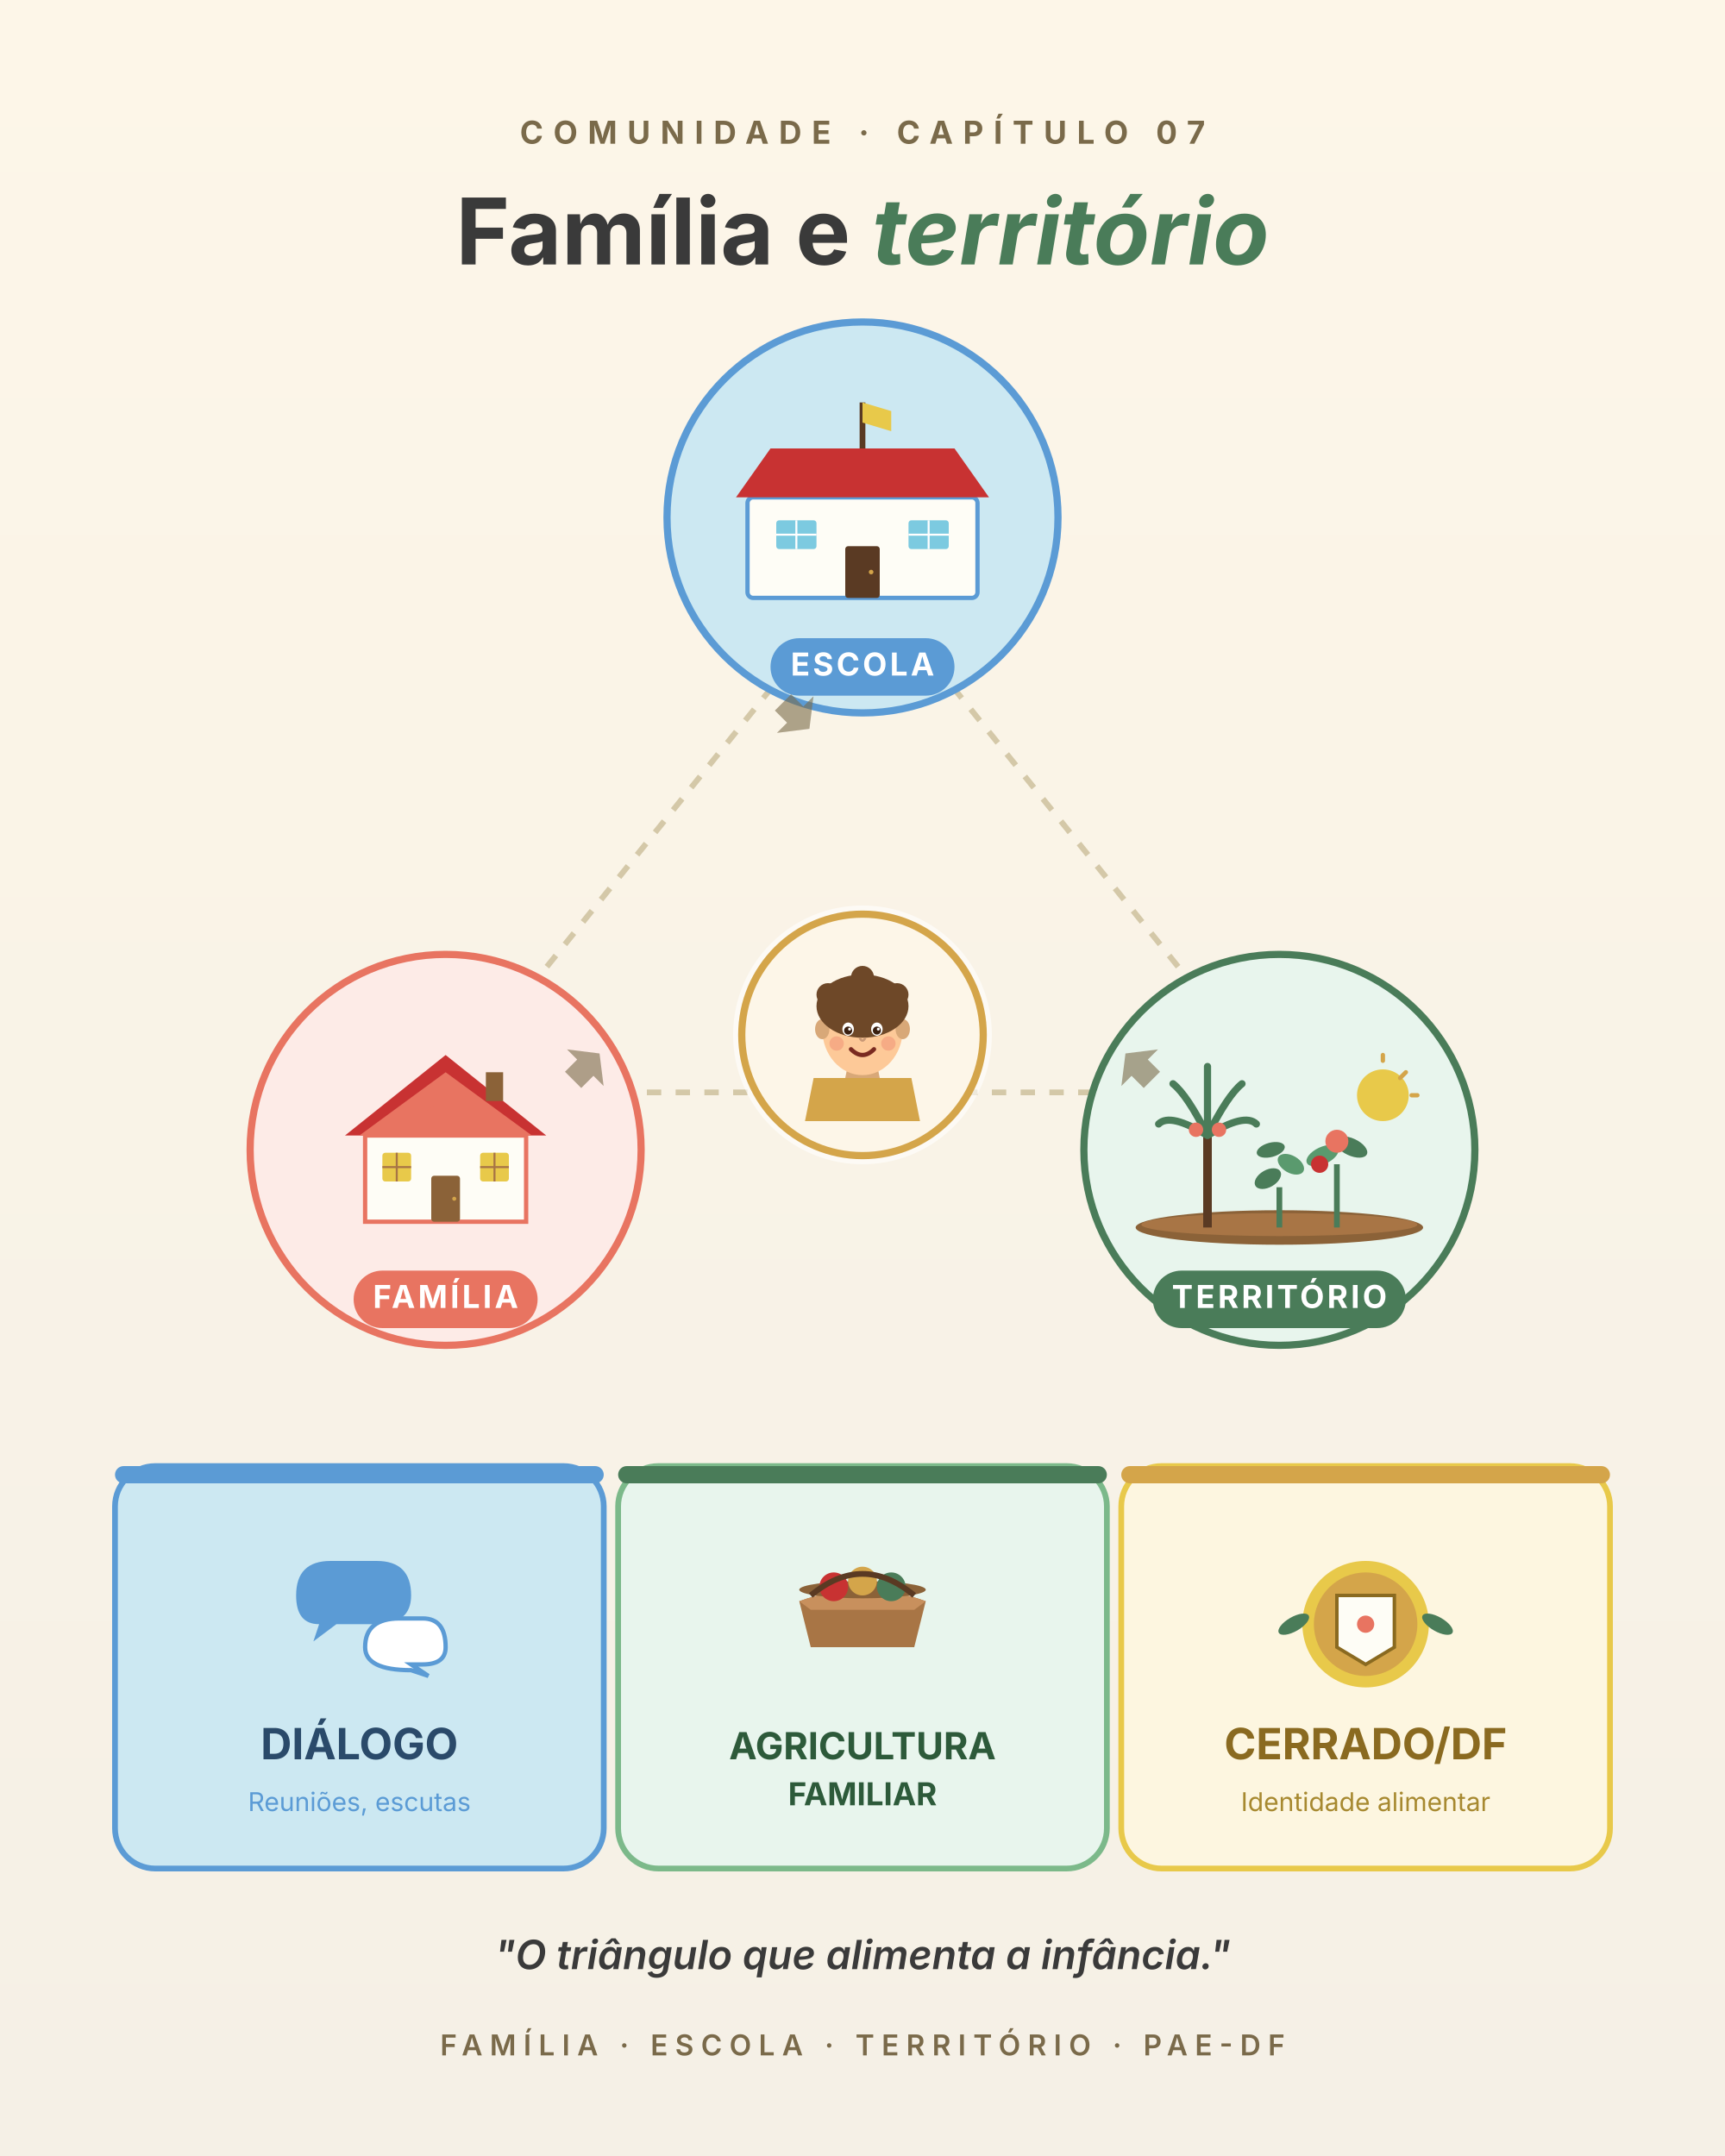
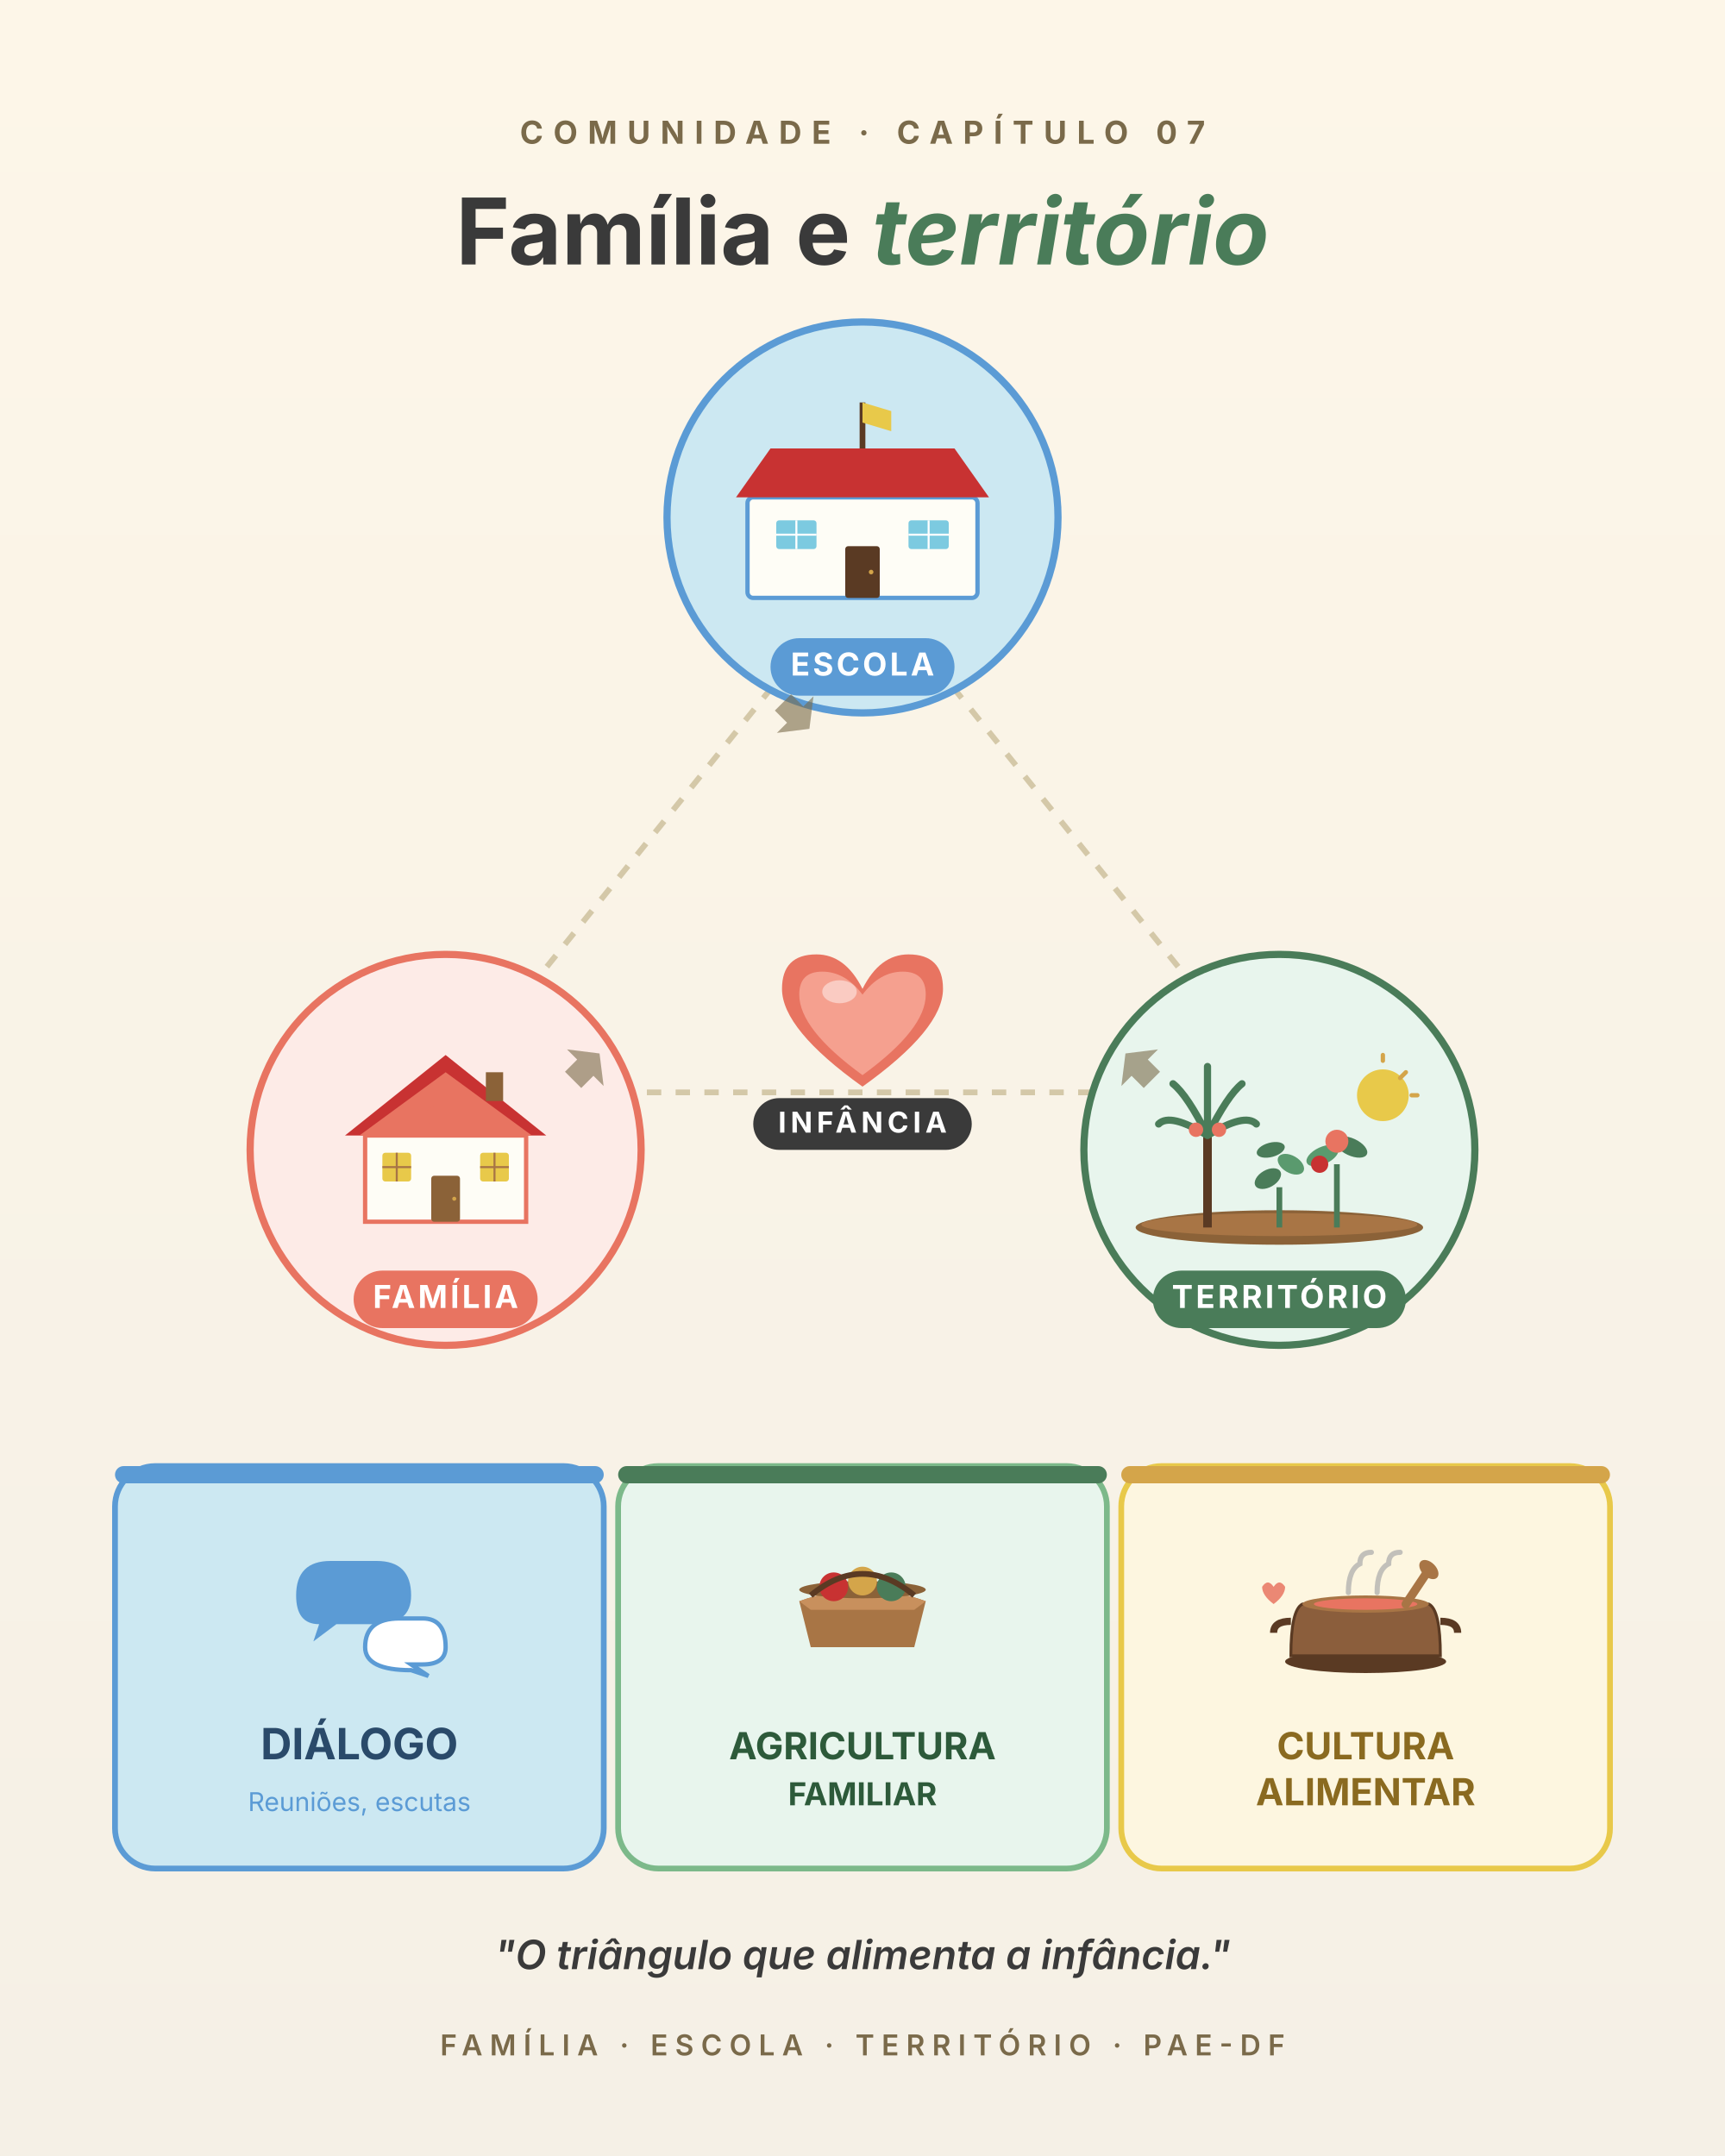
<svg xmlns="http://www.w3.org/2000/svg" viewBox="0 0 600 750">
  <defs>
    <linearGradient id="bg-fam" x1="0" x2="0" y1="0" y2="1">
      <stop offset="0" stop-color="#fdf6e8" />
      <stop offset="1" stop-color="#f5f0e6" />
    </linearGradient>
    <linearGradient id="ceu-fam" x1="0" x2="0" y1="0" y2="1">
      <stop offset="0" stop-color="#cce8f2" />
      <stop offset="1" stop-color="#fdf6e8" />
    </linearGradient>
    <linearGradient id="terra-fam" x1="0" x2="0" y1="0" y2="1">
      <stop offset="0" stop-color="#E8C94A" />
      <stop offset="1" stop-color="#D4A54A" />
    </linearGradient>
  </defs>
  <rect width="600" height="750" fill="url(#bg-fam)" />
  <text x="300" y="50" text-anchor="middle" font-family="Inter,sans-serif" font-size="11" font-weight="700" letter-spacing="3.5" fill="#7a6a4a">COMUNIDADE · CAPÍTULO 07</text>
  <text x="300" y="92" text-anchor="middle" font-family="Inter,sans-serif" font-size="32" font-weight="700" fill="#3a3a3a">Família e <tspan font-style="italic" fill="#4A7C59">território</tspan>
  </text>
  <g stroke="#d4c8a8" stroke-width="2" stroke-dasharray="5,5" fill="none">
    <line x1="300" y1="200" x2="155" y2="380" />
    <line x1="300" y1="200" x2="445" y2="380" />
    <line x1="155" y1="380" x2="445" y2="380" />
  </g>
  <g transform="translate(300,180)">
    <circle cx="0" cy="0" r="68" fill="#cce8f2" stroke="#5b9bd5" stroke-width="2.5" />
    <g transform="translate(0,8)">
      <rect x="-40" y="-15" width="80" height="35" rx="2" fill="#fefdf6" stroke="#5b9bd5" stroke-width="1.5" />
      <path d="M-44 -15 L 44 -15 L 32 -32 L -32 -32 Z" fill="#c83232" />
      <line x1="0" y1="-32" x2="0" y2="-48" stroke="#5a3a23" stroke-width="2" />
      <path d="M0 -48 L 10 -45 L 10 -38 L 0 -41 Z" fill="#E8C94A" />
      <rect x="-6" y="2" width="12" height="18" rx="1" fill="#5a3a23" />
      <circle cx="3" cy="11" r="0.8" fill="#D4A54A" />
      <rect x="-30" y="-7" width="14" height="10" rx="1" fill="#7ccae0" />
      <line x1="-23" y1="-7" x2="-23" y2="3" stroke="#fff" stroke-width="0.7" />
      <line x1="-30" y1="-2" x2="-16" y2="-2" stroke="#fff" stroke-width="0.7" />
      <rect x="16" y="-7" width="14" height="10" rx="1" fill="#7ccae0" />
      <line x1="23" y1="-7" x2="23" y2="3" stroke="#fff" stroke-width="0.7" />
      <line x1="16" y1="-2" x2="30" y2="-2" stroke="#fff" stroke-width="0.7" />
    </g>
    <rect x="-32" y="42" width="64" height="20" rx="10" fill="#5b9bd5" />
    <text x="0" y="55" text-anchor="middle" font-family="Inter,sans-serif" font-size="11" font-weight="700" fill="#fff" letter-spacing="1">ESCOLA</text>
  </g>
  <g transform="translate(155,400)">
    <circle cx="0" cy="0" r="68" fill="#fdebe7" stroke="#E87461" stroke-width="2.5" />
    <g transform="translate(0,5)">
      <path d="M-35 -10 L 0 -38 L 35 -10 Z" fill="#c83232" />
      <path d="M-30 -10 L 0 -32 L 30 -10 Z" fill="#E87461" />
      <rect x="-28" y="-10" width="56" height="30" fill="#fefdf6" stroke="#E87461" stroke-width="1.5" />
      <rect x="14" y="-32" width="6" height="10" fill="#8b6238" />
      <rect x="-5" y="4" width="10" height="16" rx="1" fill="#8b6238" />
      <circle cx="3" cy="12" r="0.7" fill="#D4A54A" />
      <rect x="-22" y="-4" width="10" height="10" rx="1" fill="#E8C94A" />
      <line x1="-17" y1="-4" x2="-17" y2="6" stroke="#a87545" stroke-width="0.7" />
      <line x1="-22" y1="1" x2="-12" y2="1" stroke="#a87545" stroke-width="0.7" />
      <rect x="12" y="-4" width="10" height="10" rx="1" fill="#E8C94A" />
      <line x1="17" y1="-4" x2="17" y2="6" stroke="#a87545" stroke-width="0.7" />
      <line x1="12" y1="1" x2="22" y2="1" stroke="#a87545" stroke-width="0.7" />
      <path d="M0 -18 Q -4 -22 -7 -18 Q -7 -14 0 -10 Q 7 -14 7 -18 Q 4 -22 0 -18 Z" fill="#E87461" />
    </g>
    <rect x="-32" y="42" width="64" height="20" rx="10" fill="#E87461" />
    <text x="0" y="55" text-anchor="middle" font-family="Inter,sans-serif" font-size="11" font-weight="700" fill="#fff" letter-spacing="1">FAMÍLIA</text>
  </g>
  <g transform="translate(445,400)">
    <circle cx="0" cy="0" r="68" fill="#e8f5ed" stroke="#4A7C59" stroke-width="2.5" />
    <g transform="translate(0,5)">
      <ellipse cx="0" cy="22" rx="50" ry="6" fill="#8b6238" />
      <ellipse cx="0" cy="21" rx="48" ry="4" fill="#a87545" />
      <line x1="-25" y1="22" x2="-25" y2="-10" stroke="#5a3a23" stroke-width="3" />
      <path d="M-25 -10 Q -38 -18 -42 -14 M -25 -10 Q -12 -18 -8 -14 M -25 -10 Q -32 -24 -37 -28 M -25 -10 Q -18 -24 -13 -28 M -25 -10 Q -25 -28 -25 -34" stroke="#4A7C59" stroke-width="2.5" fill="none" stroke-linecap="round" />
      <circle cx="-29" cy="-12" r="2.5" fill="#E87461" />
      <circle cx="-21" cy="-12" r="2.5" fill="#E87461" />
      <line x1="0" y1="22" x2="0" y2="8" stroke="#4A7C59" stroke-width="2" />
      <ellipse cx="-4" cy="5" rx="5" ry="3" fill="#4A7C59" transform="rotate(-30 -4 5)" />
      <ellipse cx="4" cy="0" rx="5" ry="3" fill="#5A9A6E" transform="rotate(30 4 0)" />
      <ellipse cx="-3" cy="-5" rx="5" ry="2.5" fill="#4A7C59" transform="rotate(-15 -3 -5)" />
      <line x1="20" y1="22" x2="20" y2="0" stroke="#4A7C59" stroke-width="2" />
      <ellipse cx="15" cy="-3" rx="6" ry="3" fill="#5A9A6E" transform="rotate(-25 15 -3)" />
      <ellipse cx="25" cy="-6" rx="6" ry="3" fill="#4A7C59" transform="rotate(25 25 -6)" />
      <circle cx="20" cy="-8" r="4" fill="#E87461" />
      <circle cx="14" cy="0" r="3" fill="#c83232" />
      <circle cx="36" cy="-24" r="9" fill="#E8C94A" />
      <g stroke="#D4A54A" stroke-width="1.5" stroke-linecap="round">
        <line x1="36" y1="-38" x2="36" y2="-36" />
        <line x1="48" y1="-24" x2="46" y2="-24" />
        <line x1="44" y1="-32" x2="42" y2="-30" />
      </g>
    </g>
    <rect x="-44" y="42" width="88" height="20" rx="10" fill="#4A7C59" />
    <text x="0" y="55" text-anchor="middle" font-family="Inter,sans-serif" font-size="11" font-weight="700" fill="#fff" letter-spacing="1">TERRITÓRIO</text>
  </g>
  <g transform="translate(300,360)">
-     <circle cx="0" cy="0" r="45" fill="#fff" opacity="0.6" />
-     <circle cx="0" cy="0" r="42" fill="#fdf6e8" stroke="#D4A54A" stroke-width="2.5" />
-     <g transform="translate(0,-2)">
-       <path d="M-5 12 L 5 12 L 6 17 L -6 17 Z" fill="#d8a878" />
-       <ellipse cx="0" cy="0" rx="14" ry="16" fill="#fdc998" />
-       <ellipse cx="-14" cy="0" rx="2.5" ry="3.5" fill="#d8a878" />
-       <ellipse cx="14" cy="0" rx="2.5" ry="3.5" fill="#d8a878" />
-       <ellipse cx="0" cy="-8" rx="16" ry="11" fill="#6e4828" />
-       <circle cx="-12" cy="-12" r="4" fill="#6e4828" />
-       <circle cx="12" cy="-12" r="4" fill="#6e4828" />
-       <circle cx="0" cy="-18" r="4" fill="#6e4828" />
-       <ellipse cx="-5" cy="0" rx="2" ry="2.3" fill="#fff" />
-       <ellipse cx="5" cy="0" rx="2" ry="2.3" fill="#fff" />
-       <circle cx="-5" cy="0.5" r="1.4" fill="#3a1f10" />
-       <circle cx="5" cy="0.5" r="1.4" fill="#3a1f10" />
-       <circle cx="-4.5" cy="0" r="0.5" fill="#fff" />
-       <circle cx="5.5" cy="0" r="0.5" fill="#fff" />
-       <path d="M-8 -4 Q -7 -6 -3 -4" stroke="#6e4828" stroke-width="1.4" fill="none" stroke-linecap="round" />
-       <path d="M3 -4 Q 7 -6 8 -4" stroke="#6e4828" stroke-width="1.4" fill="none" stroke-linecap="round" />
-       <circle cx="-9" cy="5" r="2.5" fill="#E87461" opacity="0.35" />
-       <circle cx="9" cy="5" r="2.5" fill="#E87461" opacity="0.35" />
-       <path d="M-1 3 Q 0 5 1 3" stroke="#c89875" stroke-width="0.8" fill="none" />
-       <path d="M-4 7 Q 0 11 4 7" stroke="#7a2a20" stroke-width="1.5" fill="none" stroke-linecap="round" />
-       <path d="M-17 17 L 17 17 L 20 32 L -20 32 Z" fill="#D4A54A" />
-     </g>
+     <path d="M0 18 Q -28 -2 -28 -16 Q -28 -28 -16 -28 Q -6 -28 0 -16 Q 6 -28 16 -28 Q 28 -28 28 -16 Q 28 -2 0 18 Z" fill="#E87461" />
+     <path d="M0 14 Q -22 -2 -22 -14 Q -22 -22 -14 -22 Q -6 -22 0 -14 Q 6 -22 14 -22 Q 22 -22 22 -14 Q 22 -2 0 14 Z" fill="#F5A08F" />
+     <ellipse cx="-8" cy="-15" rx="6" ry="4" fill="#fff" opacity="0.45" />
+     <rect x="-38" y="22" width="76" height="18" rx="9" fill="#3a3a3a" />
+     <text x="0" y="34" text-anchor="middle" font-family="Inter,sans-serif" font-size="10" font-weight="700" fill="#fff" letter-spacing="1.5">INFÂNCIA</text>
  </g>
  <g fill="#7a6a4a" opacity="0.6">
    <path d="M278 245 L 287 252 L 282 252 L 282 258 L 274 258 L 274 252 L 269 252 Z" transform="rotate(135 278 250)" />
    <path d="M205 365 L 214 372 L 209 372 L 209 378 L 201 378 L 201 372 L 196 372 Z" transform="rotate(45 205 370)" />
    <path d="M395 365 L 404 372 L 399 372 L 399 378 L 391 378 L 391 372 L 386 372 Z" transform="rotate(-45 395 370)" />
  </g>
  <g transform="translate(40,510)">
    <g transform="translate(0,0)">
      <rect x="0" y="0" width="170" height="140" rx="14" fill="#cce8f2" stroke="#5b9bd5" stroke-width="2" />
      <rect x="0" y="0" width="170" height="6" rx="3" fill="#5b9bd5" />
      <g transform="translate(85,55)">
        <path d="M-22 -10 Q -22 -22 -10 -22 L 6 -22 Q 18 -22 18 -10 Q 18 0 6 0 L -8 0 L -16 6 L -14 0 Q -22 0 -22 -10 Z" fill="#5b9bd5" />
        <path d="M2 8 Q 2 -2 14 -2 L 22 -2 Q 30 -2 30 8 Q 30 14 22 14 L 18 14 L 24 18 L 18 16 Q 2 16 2 8 Z" fill="#fff" stroke="#5b9bd5" stroke-width="1.5" />
      </g>
      <text x="85" y="102" text-anchor="middle" font-family="Inter,sans-serif" font-size="15" font-weight="700" fill="#2a4a6a">DIÁLOGO</text>
      <text x="85" y="120" text-anchor="middle" font-family="Inter,sans-serif" font-size="9" fill="#5b9bd5">Reuniões, escutas</text>
    </g>
    <g transform="translate(175,0)">
      <rect x="0" y="0" width="170" height="140" rx="14" fill="#e8f5ed" stroke="#7CB98A" stroke-width="2" />
      <rect x="0" y="0" width="170" height="6" rx="3" fill="#4A7C59" />
      <g transform="translate(85,55)">
        <path d="M-22 -8 Q 0 -16 22 -8 L 18 8 L -18 8 Z" fill="#a87545" />
        <path d="M-22 -8 Q 0 -16 22 -8 L 18 -5 L -18 -5 Z" fill="#c8905d" />
        <ellipse cx="0" cy="-12" rx="22" ry="3" fill="#8b6238" />
        <circle cx="-10" cy="-13" r="5" fill="#c83232" />
        <circle cx="0" cy="-15" r="5" fill="#D4A54A" />
        <circle cx="10" cy="-13" r="5" fill="#4A7C59" />
        <path d="M-18 -10 Q 0 -25 18 -10" stroke="#5a3a23" stroke-width="2" fill="none" />
      </g>
      <text x="85" y="102" text-anchor="middle" font-family="Inter,sans-serif" font-size="13" font-weight="700" fill="#2d5a3a">AGRICULTURA</text>
      <text x="85" y="118" text-anchor="middle" font-family="Inter,sans-serif" font-size="11" font-weight="700" fill="#2d5a3a">FAMILIAR</text>
    </g>
    <g transform="translate(350,0)">
      <rect x="0" y="0" width="170" height="140" rx="14" fill="#fdf6e0" stroke="#E8C94A" stroke-width="2" />
      <rect x="0" y="0" width="170" height="6" rx="3" fill="#D4A54A" />
-       <g transform="translate(85,55)">
-         <circle cx="0" cy="0" r="22" fill="#E8C94A" />
-         <circle cx="0" cy="0" r="18" fill="#D4A54A" />
-         <path d="M-10 -10 L 10 -10 L 10 8 L 0 14 L -10 8 Z" fill="#fefdf6" stroke="#8a6a20" stroke-width="1.2" />
-         <circle cx="0" cy="0" r="3" fill="#E87461" />
-         <ellipse cx="-25" cy="0" rx="6" ry="2.5" fill="#4A7C59" transform="rotate(-30 -25 0)" />
-         <ellipse cx="25" cy="0" rx="6" ry="2.5" fill="#4A7C59" transform="rotate(30 25 0)" />
+       <g transform="translate(85,58)">
+         <ellipse cx="0" cy="10" rx="28" ry="4" fill="#5a3a23" />
+         <path d="M-26 8 Q -26 -8 -22 -10 L 22 -10 Q 26 -8 26 8 Z" fill="#8B5E3C" />
+         <path d="M-26 8 Q -26 -8 -22 -10 L 22 -10 Q 26 -8 26 8 Z" fill="none" stroke="#5a3a23" stroke-width="1" />
+         <path d="M-26 -4 Q -32 -4 -32 0" stroke="#5a3a23" stroke-width="2.5" fill="none" />
+         <path d="M26 -4 Q 32 -4 32 0" stroke="#5a3a23" stroke-width="2.5" fill="none" />
+         <ellipse cx="0" cy="-10" rx="22" ry="3" fill="#a87545" />
+         <ellipse cx="0" cy="-10" rx="18" ry="2" fill="#E87461" />
+         <line x1="14" y1="-10" x2="22" y2="-22" stroke="#a87545" stroke-width="3" stroke-linecap="round" />
+         <ellipse cx="22" cy="-22" rx="4" ry="2.5" fill="#a87545" transform="rotate(45 22 -22)" />
+         <path d="M-6 -14 Q -6 -22 -2 -24 Q -2 -28 2 -28" stroke="#aaa" stroke-width="1.8" fill="none" stroke-linecap="round" opacity="0.7" />
+         <path d="M4 -14 Q 4 -22 8 -24 Q 8 -28 12 -28" stroke="#aaa" stroke-width="1.8" fill="none" stroke-linecap="round" opacity="0.7" />
+         <path d="M-32 -16 Q -34 -19 -36 -16 Q -36 -13 -32 -10 Q -28 -13 -28 -16 Q -30 -19 -32 -16 Z" fill="#E87461" opacity="0.85" />
      </g>
-       <text x="85" y="102" text-anchor="middle" font-family="Inter,sans-serif" font-size="15" font-weight="700" fill="#8a6a20">CERRADO/DF</text>
-       <text x="85" y="120" text-anchor="middle" font-family="Inter,sans-serif" font-size="9" fill="#a78930">Identidade alimentar</text>
+       <text x="85" y="102" text-anchor="middle" font-family="Inter,sans-serif" font-size="13" font-weight="700" fill="#8a6a20">CULTURA</text>
+       <text x="85" y="118" text-anchor="middle" font-family="Inter,sans-serif" font-size="13" font-weight="700" fill="#8a6a20">ALIMENTAR</text>
    </g>
  </g>
  <text x="300" y="685" text-anchor="middle" font-family="Inter,sans-serif" font-size="14" font-weight="600" fill="#3a3a3a" font-style="italic">"O triângulo que alimenta a infância."</text>
  <text x="300" y="715" text-anchor="middle" font-family="Inter,sans-serif" font-size="10" font-weight="600" letter-spacing="2.5" fill="#7a6a4a">FAMÍLIA · ESCOLA · TERRITÓRIO · PAE-DF</text>
</svg>
